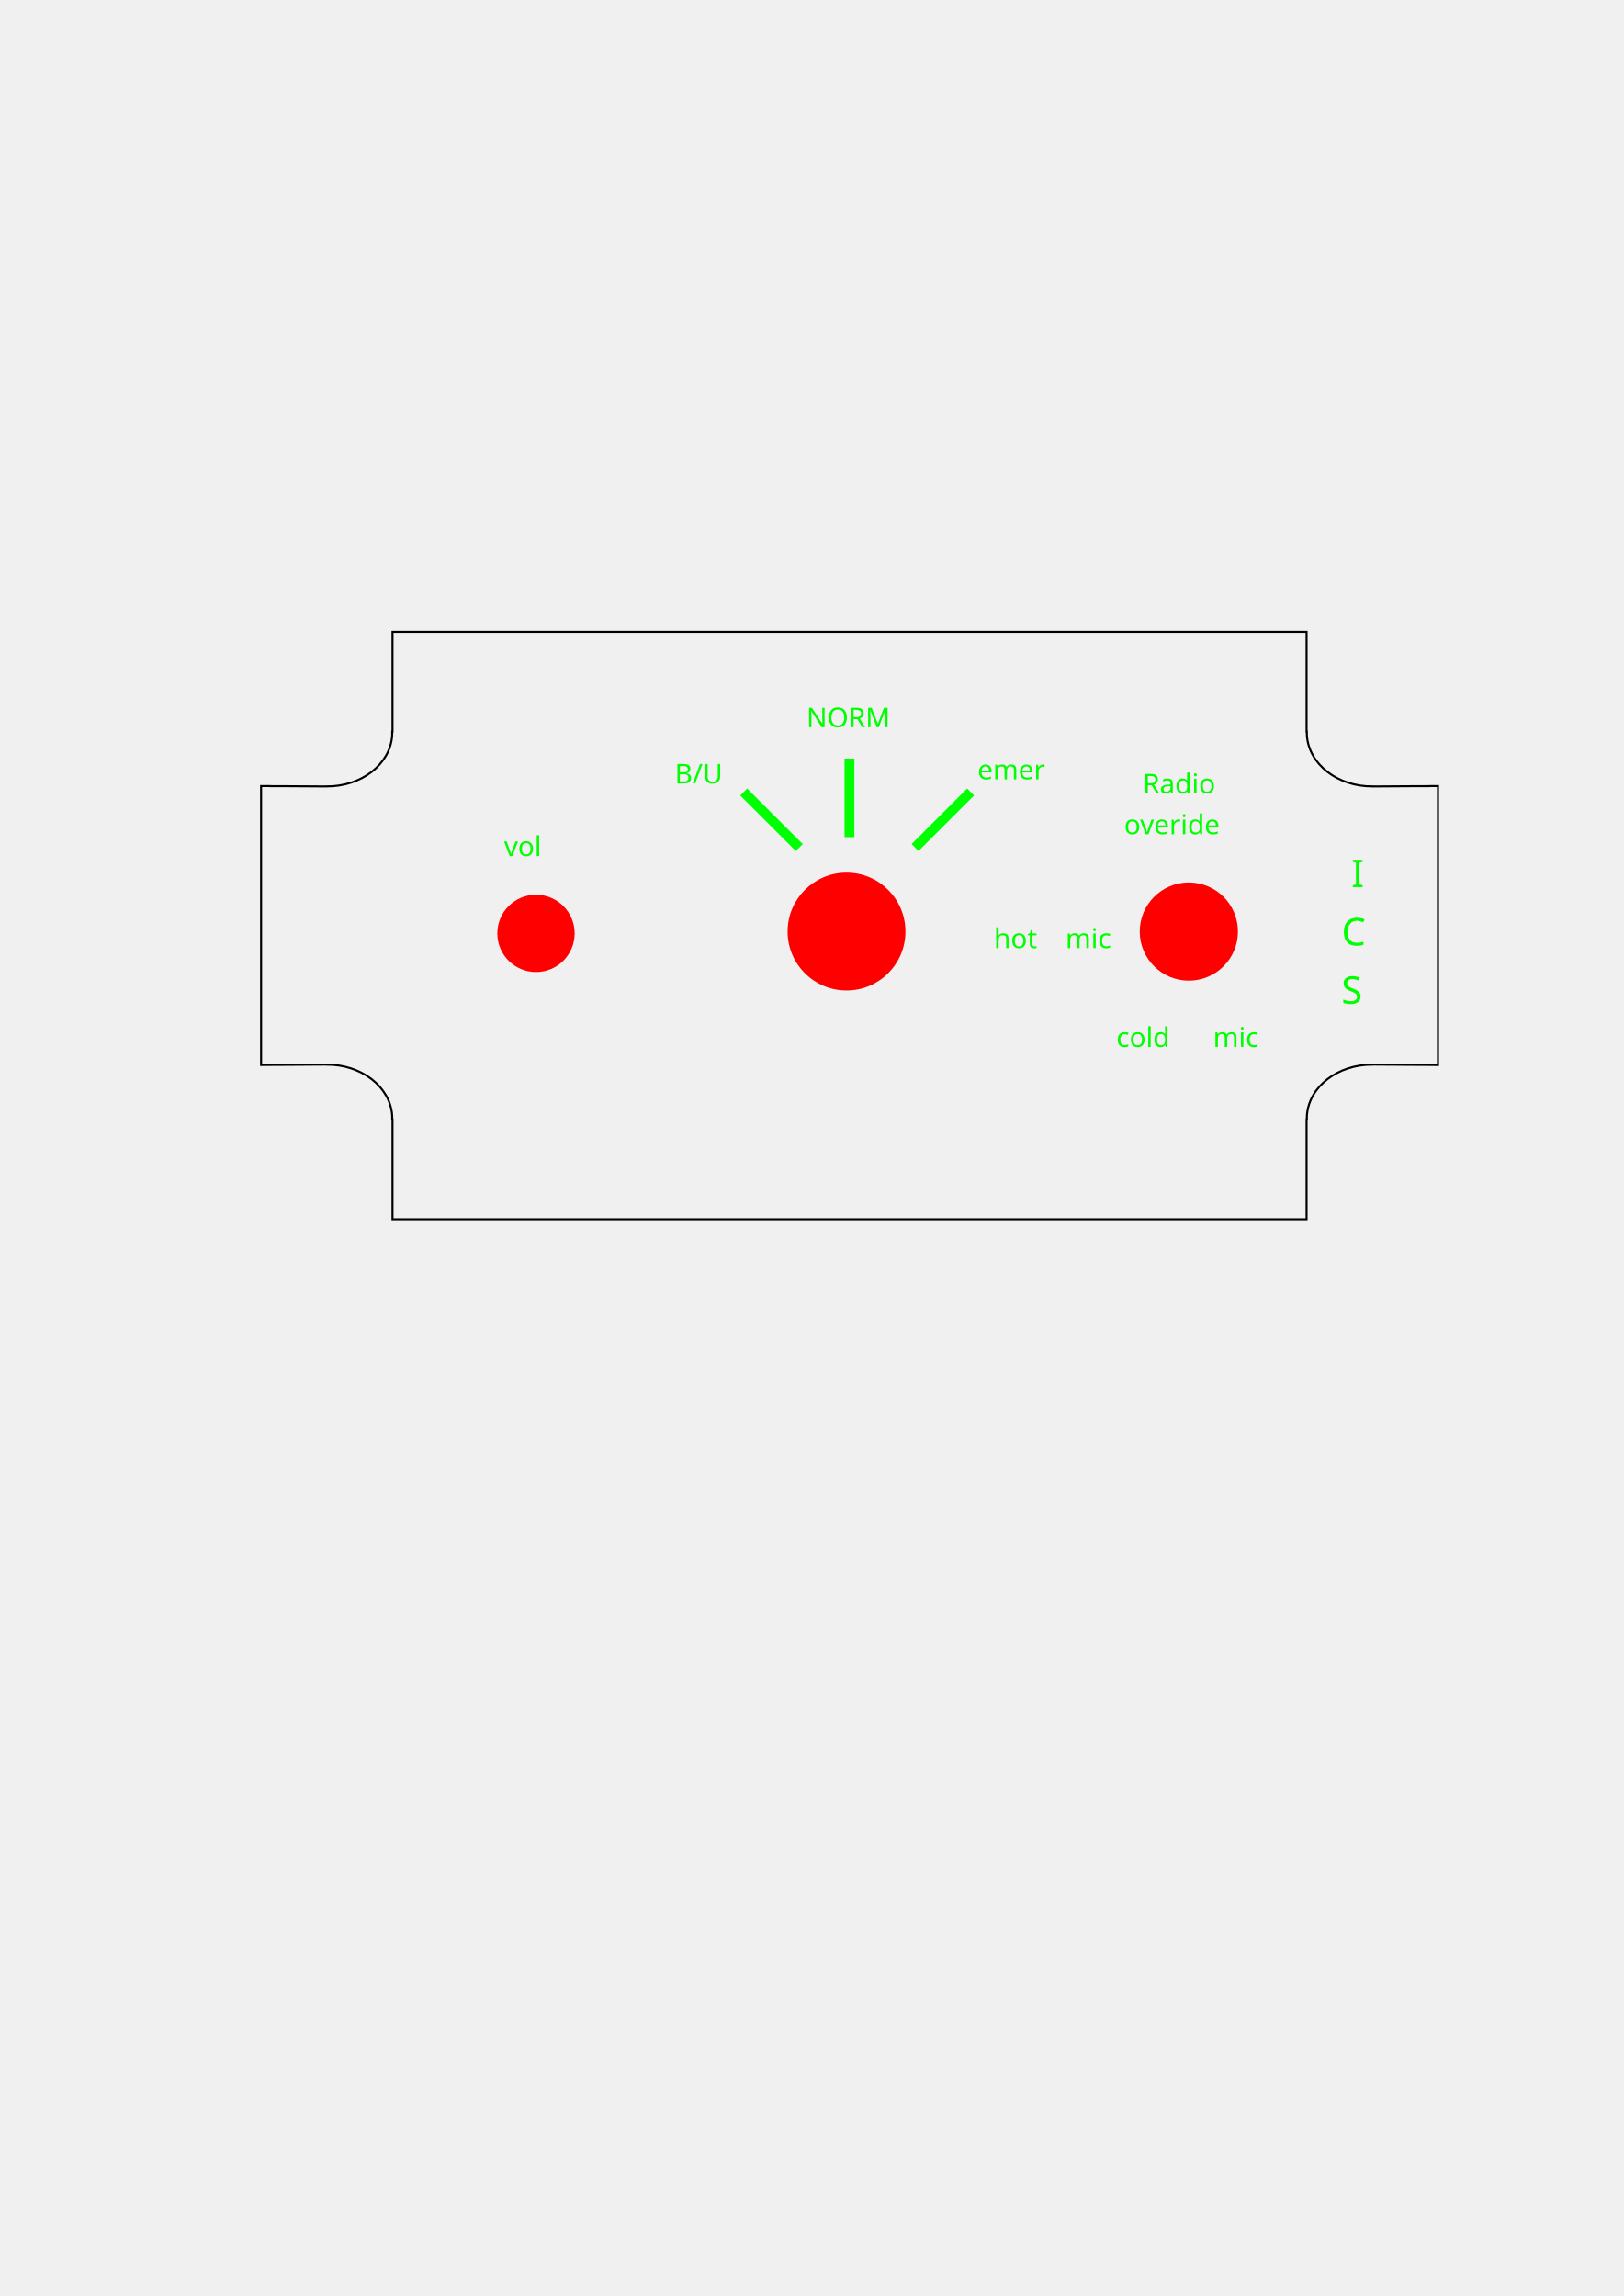
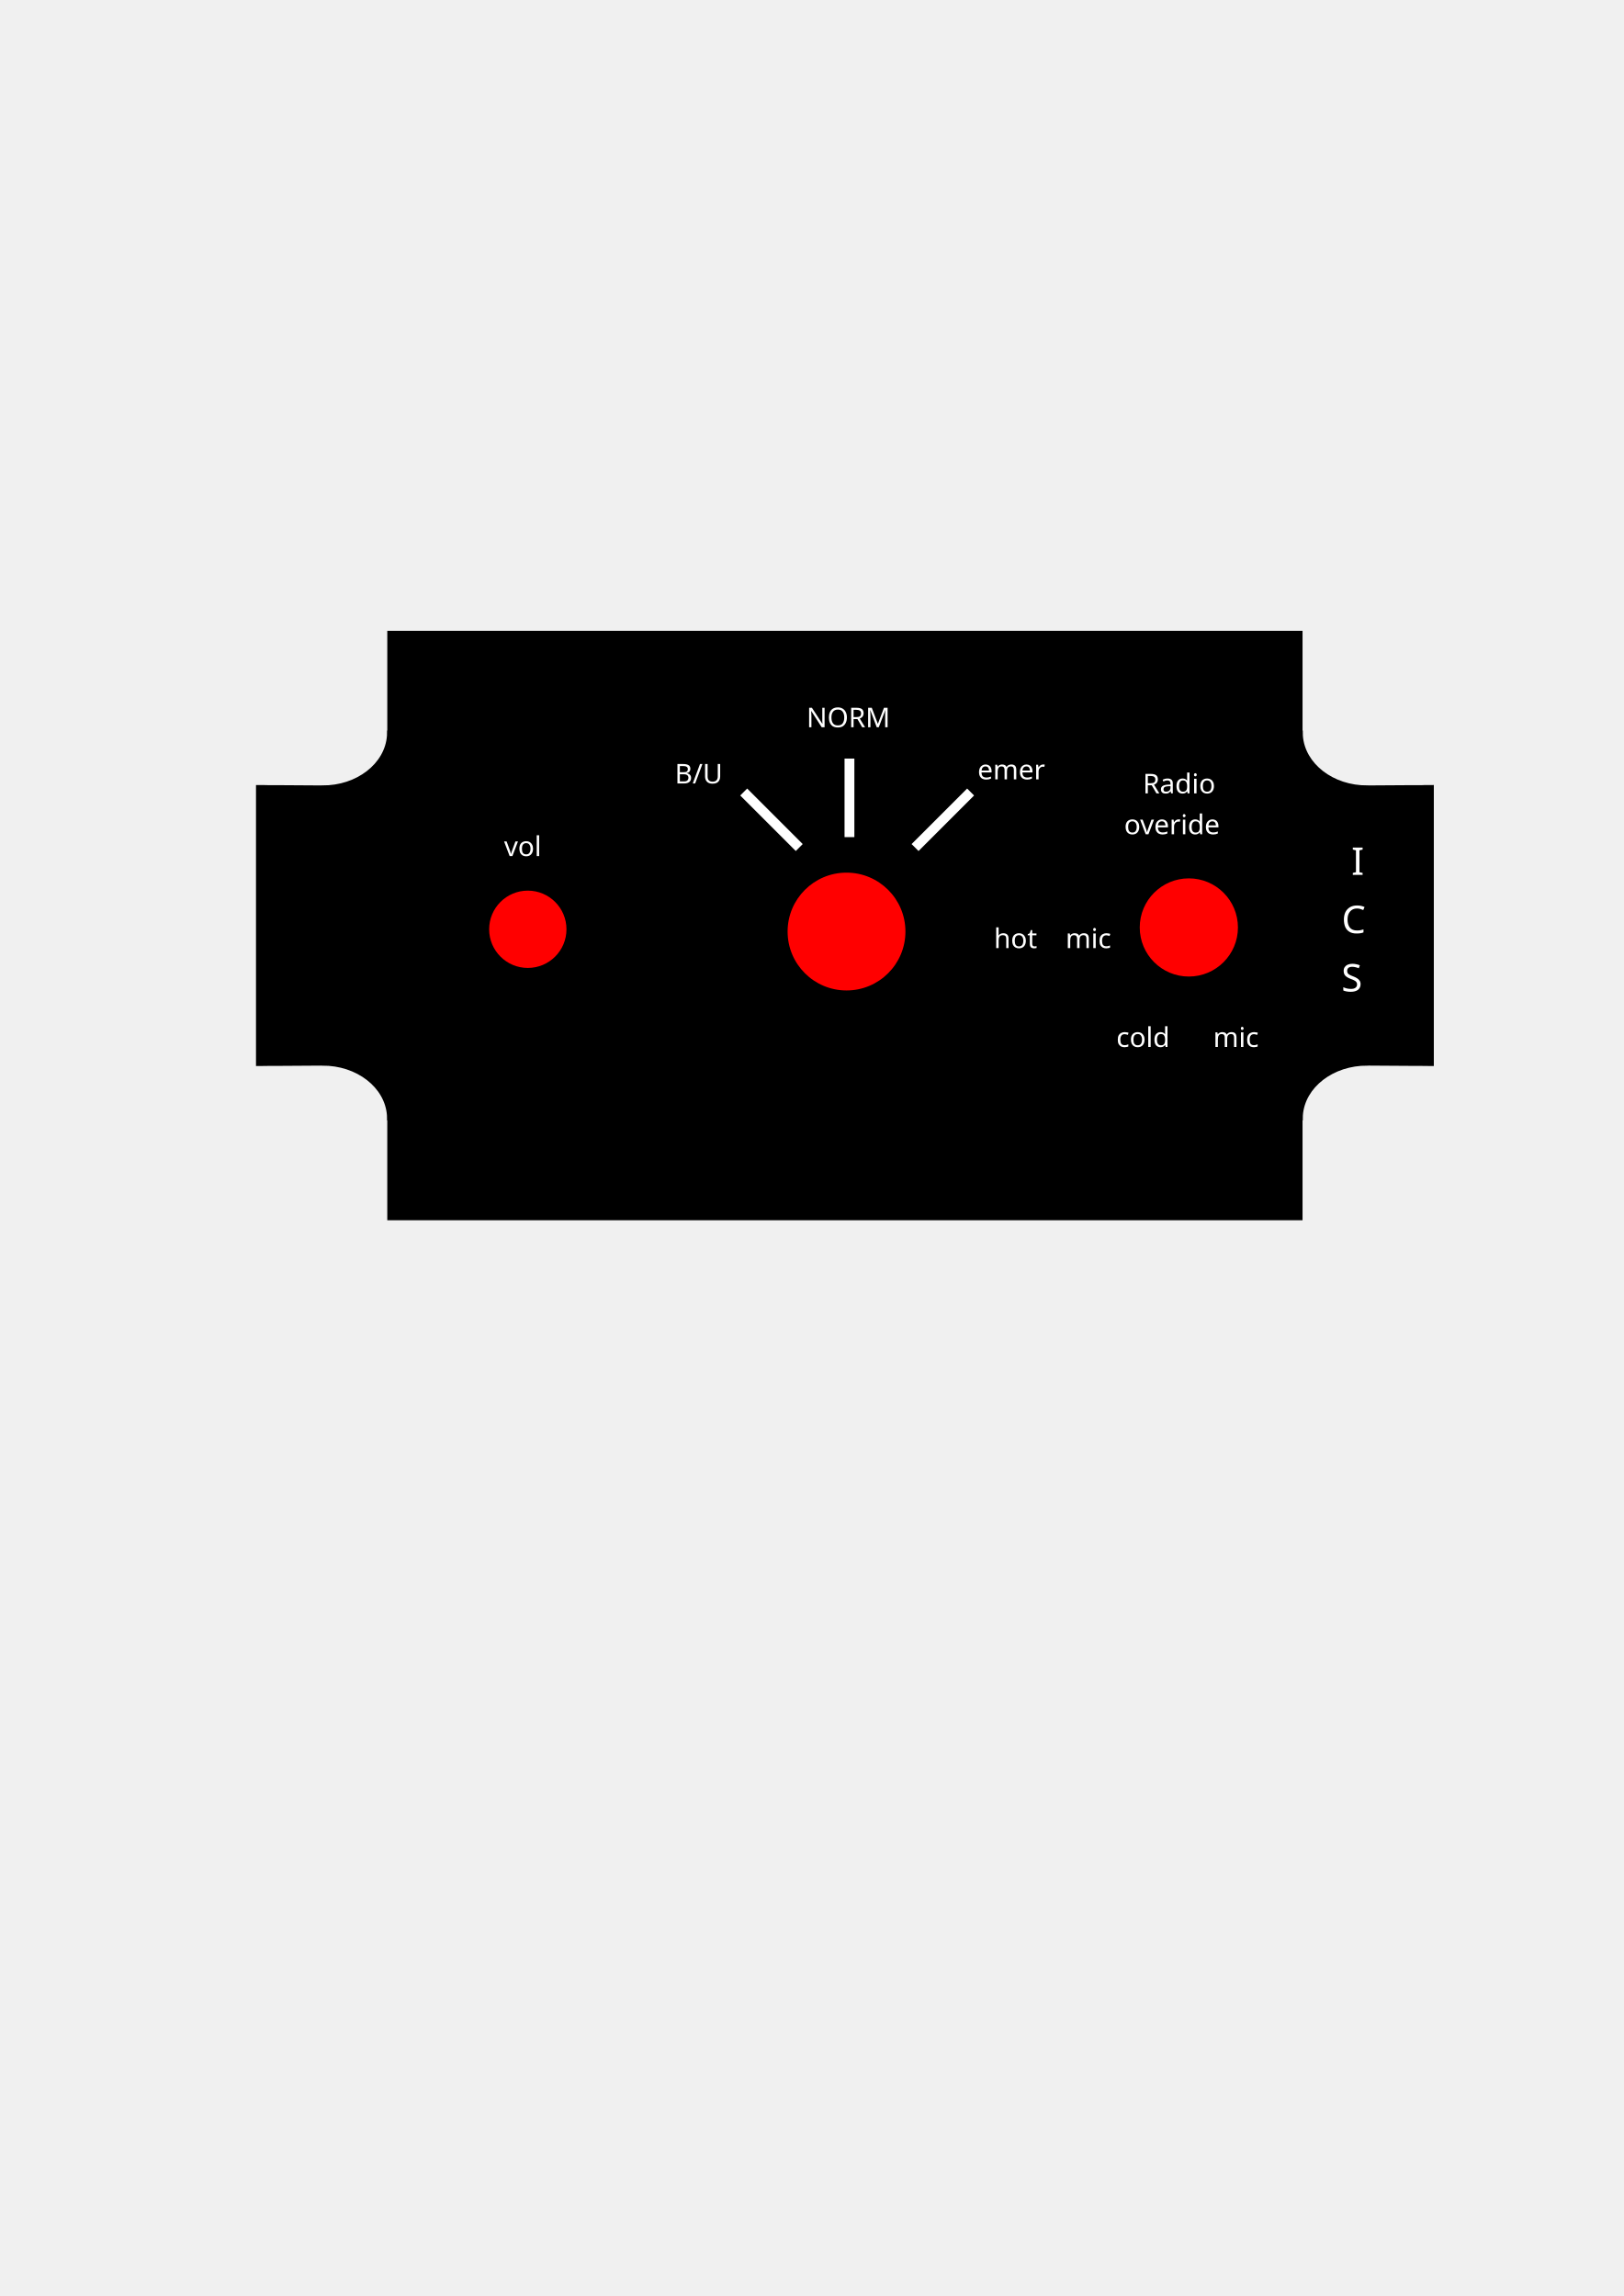
<svg xmlns="http://www.w3.org/2000/svg" width="8.268in" height="11.693in" viewBox="0 0 210 297" version="1.1" id="svg8">
  <defs id="defs2">
    <rect x="176.742" y="75.142" width="24.606" height="33.867" id="rect80" />
  </defs>
  <g id="layer1">
+     <path id="rect2769" style="fill:#000000;fill-opacity:1;stroke:#000000;stroke-width:0.261" d="M 50.217,81.731 V 94.635 h -0.029 a 8.421,6.967 0 0 1 -0.013,0.522 8.421,6.967 0 0 1 -8.492,6.57 v 0.005 l -5.769,-0.037 -1.481,0.002 10e-4,-0.011 -1.197,-0.008 v 36.088 l 1.197,-0.008 -10e-4,-0.011 1.48,0.002 5.769,-0.037 v 0.005 a 8.421,6.967 0 0 1 8.492,6.569 8.421,6.967 0 0 1 0.013,0.522 h 0.029 v 12.904 H 168.33 v -12.904 h 0.029 a 8.421,6.967 0 0 1 0.013,-0.522 8.421,6.967 0 0 1 8.492,-6.57 v -0.005 l 5.769,0.037 1.48,-0.002 -0.001,0.011 1.197,0.008 v -36.088 l -1.197,0.008 0.001,0.011 -1.48,-0.002 -5.769,0.037 v -0.005 a 8.421,6.967 0 0 1 -8.492,-6.57 8.421,6.967 0 0 1 -0.013,-0.522 h -0.029 V 81.731 Z" />
    <text xml:space="preserve" style="font-style:normal;font-weight:normal;font-size:10.583px;line-height:1.25;font-family:sans-serif;fill:#ffffff;fill-opacity:1;stroke:none;stroke-width:0.265" x="157.956" y="87.577" id="text52">
      <tspan x="157.956" y="87.577" style="font-style:normal;font-variant:normal;font-weight:normal;font-stretch:normal;font-size:4.939px;font-family:'MS 33558';-inkscape-font-specification:'MS 33558, ';letter-spacing:-13.229px;fill:#ffffff;stroke-width:0.265" id="tspan65" />
    </text>
    <text xml:space="preserve" id="text78" style="font-style:normal;font-weight:normal;font-size:10.583px;line-height:1.25;font-family:sans-serif;white-space:pre;shape-inside:url(#rect80);fill:#000000;fill-opacity:1;stroke:none;" />
    <path style="fill:none;stroke:#000000;stroke-width:0.265px;stroke-linecap:butt;stroke-linejoin:miter;stroke-opacity:1" d="m -105.833,124.354 v 0" id="path936" />
    <circle style="fill:#ff0000;stroke-width:0.272" id="path8-2" cx="109.481" cy="120.5" r="7.62" />
-     <circle style="fill:#ff0000;stroke-width:0.227" id="path8-2-2" cx="153.755" cy="120.5" r="6.35" />
-     <g id="g102" transform="translate(23.76749,23.20715)" style="fill:#00ff00">
-       <text xml:space="preserve" style="font-size:4.939px;line-height:1.25;font-family:'MS 33558';-inkscape-font-specification:'MS 33558, ';fill:#00ff00;stroke-width:0.265" x="150.992" y="91.546" id="text86">
-         <tspan id="tspan84" x="150.992" y="91.546" style="font-size:4.939px;fill:#00ff00;stroke-width:0.265">I</tspan>
+     <circle style="fill:#ff0000;stroke-width:0.227" id="path8-2-2" cx="153.755" cy="119.971" r="6.35" />
+     <g id="g102" transform="translate(23.76749,21.61964)" style="fill:#ffffff;fill-opacity:1">
+       <text xml:space="preserve" style="font-size:4.939px;line-height:1.25;font-family:'MS 33558';-inkscape-font-specification:'MS 33558, ';fill:#ffffff;fill-opacity:1;stroke-width:0.265" x="150.992" y="91.546" id="text86">
+         <tspan id="tspan84" x="150.992" y="91.546" style="font-size:4.939px;fill:#ffffff;fill-opacity:1;stroke-width:0.265">I</tspan>
      </text>
-       <text xml:space="preserve" style="font-size:10.583px;line-height:1.25;font-family:'MS 33558';-inkscape-font-specification:'MS 33558, ';fill:#00ff00;stroke-width:0.265" x="149.745" y="99.086" id="text90">
-         <tspan id="tspan88" x="149.745" y="99.086" style="font-size:4.939px;fill:#00ff00;stroke-width:0.265">C</tspan>
+       <text xml:space="preserve" style="font-size:10.583px;line-height:1.25;font-family:'MS 33558';-inkscape-font-specification:'MS 33558, ';fill:#ffffff;fill-opacity:1;stroke-width:0.265" x="149.745" y="99.086" id="text90">
+         <tspan id="tspan88" x="149.745" y="99.086" style="font-size:4.939px;fill:#ffffff;fill-opacity:1;stroke-width:0.265">C</tspan>
      </text>
-       <text xml:space="preserve" style="font-size:10.583px;line-height:1.25;font-family:'MS 33558';-inkscape-font-specification:'MS 33558, ';fill:#00ff00;stroke-width:0.265" x="149.714" y="106.627" id="text94">
-         <tspan id="tspan92" x="149.714" y="106.627" style="font-size:4.939px;fill:#00ff00;stroke-width:0.265">S</tspan>
+       <text xml:space="preserve" style="font-size:10.583px;line-height:1.25;font-family:'MS 33558';-inkscape-font-specification:'MS 33558, ';fill:#ffffff;fill-opacity:1;stroke-width:0.265" x="149.714" y="106.627" id="text94">
+         <tspan id="tspan92" x="149.714" y="106.627" style="font-size:4.939px;fill:#ffffff;fill-opacity:1;stroke-width:0.265">S</tspan>
      </text>
    </g>
-     <text xml:space="preserve" style="font-size:4.233px;line-height:1.25;font-family:'MS 33558';-inkscape-font-specification:'MS 33558, ';fill:#00ff00;stroke-width:0.265" x="147.796" y="102.624" id="text106">
-       <tspan id="tspan104" x="147.796" y="102.624" style="font-size:3.528px;fill:#00ff00;stroke-width:0.265">Radio</tspan>
+     <text xml:space="preserve" style="font-size:4.233px;line-height:1.25;font-family:'MS 33558';-inkscape-font-specification:'MS 33558, ';fill:#ffffff;stroke-width:0.265;fill-opacity:1;" x="147.796" y="102.624" id="text106">
+       <tspan id="tspan104" x="147.796" y="102.624" style="font-size:3.528px;fill:#ffffff;stroke-width:0.265;fill-opacity:1;">Radio</tspan>
    </text>
-     <text xml:space="preserve" style="font-size:4.233px;line-height:1.25;font-family:'MS 33558';-inkscape-font-specification:'MS 33558, ';fill:#00ff00;stroke-width:0.265" x="145.386" y="107.915" id="text110">
-       <tspan id="tspan108" x="145.386" y="107.915" style="font-size:3.528px;fill:#00ff00;stroke-width:0.265">overide</tspan>
+     <text xml:space="preserve" style="font-size:4.233px;line-height:1.25;font-family:'MS 33558';-inkscape-font-specification:'MS 33558, ';fill:#ffffff;stroke-width:0.265;fill-opacity:1;" x="145.386" y="107.915" id="text110">
+       <tspan id="tspan108" x="145.386" y="107.915" style="font-size:3.528px;fill:#ffffff;stroke-width:0.265;fill-opacity:1;">overide</tspan>
    </text>
-     <g id="g1106" transform="translate(23.9189,24.57171)" style="fill:#00ff00">
-       <text xml:space="preserve" style="font-size:3.528px;line-height:1.25;font-family:'MS 33558';-inkscape-font-specification:'MS 33558, ';fill:#00ff00;stroke-width:0.265" x="120.459" y="110.86" id="text114">
-         <tspan id="tspan112" x="120.459" y="110.86" style="fill:#00ff00;stroke-width:0.265">cold</tspan>
+     <g id="g1106" transform="translate(23.9189,24.57171)" style="fill:#ffffff;fill-opacity:1">
+       <text xml:space="preserve" style="font-size:3.528px;line-height:1.25;font-family:'MS 33558';-inkscape-font-specification:'MS 33558, ';fill:#ffffff;stroke-width:0.265;fill-opacity:1" x="120.459" y="110.86" id="text114">
+         <tspan id="tspan112" x="120.459" y="110.86" style="fill:#ffffff;stroke-width:0.265;fill-opacity:1">cold</tspan>
      </text>
-       <text xml:space="preserve" style="font-size:3.528px;line-height:1.25;font-family:'MS 33558';-inkscape-font-specification:'MS 33558, ';fill:#00ff00;stroke-width:0.265" x="132.982" y="110.86" id="text118">
-         <tspan id="tspan116" x="132.982" y="110.86" style="fill:#00ff00;stroke-width:0.265">mic</tspan>
+       <text xml:space="preserve" style="font-size:3.528px;line-height:1.25;font-family:'MS 33558';-inkscape-font-specification:'MS 33558, ';fill:#ffffff;stroke-width:0.265;fill-opacity:1" x="132.982" y="110.86" id="text118">
+         <tspan id="tspan116" x="132.982" y="110.86" style="fill:#ffffff;stroke-width:0.265;fill-opacity:1">mic</tspan>
      </text>
    </g>
-     <text xml:space="preserve" style="font-size:3.528px;line-height:1.25;font-family:'MS 33558';-inkscape-font-specification:'MS 33558, ';fill:#00ff00;stroke-width:0.265" x="128.542" y="122.642" id="text122">
-       <tspan id="tspan120" x="128.542" y="122.642" style="fill:#00ff00;stroke-width:0.265">hot</tspan>
+     <text xml:space="preserve" style="font-size:3.528px;line-height:1.25;font-family:'MS 33558';-inkscape-font-specification:'MS 33558, ';fill:#ffffff;stroke-width:0.265;fill-opacity:1;" x="128.542" y="122.642" id="text122">
+       <tspan id="tspan120" x="128.542" y="122.642" style="fill:#ffffff;stroke-width:0.265;fill-opacity:1;">hot</tspan>
    </text>
-     <text xml:space="preserve" style="font-size:3.528px;line-height:1.25;font-family:'MS 33558';-inkscape-font-specification:'MS 33558, ';fill:#00ff00;stroke-width:0.265" x="137.803" y="122.642" id="text126">
-       <tspan id="tspan124" x="137.803" y="122.642" style="fill:#00ff00;stroke-width:0.265">mic</tspan>
+     <text xml:space="preserve" style="font-size:3.528px;line-height:1.25;font-family:'MS 33558';-inkscape-font-specification:'MS 33558, ';fill:#ffffff;stroke-width:0.265;fill-opacity:1;" x="137.803" y="122.642" id="text126">
+       <tspan id="tspan124" x="137.803" y="122.642" style="fill:#ffffff;stroke-width:0.265;fill-opacity:1;">mic</tspan>
    </text>
-     <text xml:space="preserve" style="font-size:3.528px;line-height:1.25;font-family:sans-serif;-inkscape-font-specification:'sans-serif, Normal';fill:#00ff00;stroke-width:0.265;font-weight:normal;font-style:normal;font-stretch:normal;font-variant:normal;font-variant-ligatures:normal;font-variant-caps:normal;font-variant-numeric:normal;font-variant-east-asian:normal;" x="65.192" y="110.736" id="text122-8">
-       <tspan id="tspan120-3" x="65.192" y="110.736" style="fill:#00ff00;stroke-width:0.265;-inkscape-font-specification:'sans-serif, Normal';font-family:sans-serif;font-weight:normal;font-style:normal;font-stretch:normal;font-variant:normal;font-size:3.528px;font-variant-ligatures:normal;font-variant-caps:normal;font-variant-numeric:normal;font-variant-east-asian:normal;">vol</tspan>
+     <text xml:space="preserve" style="font-size:3.528px;line-height:1.25;font-family:sans-serif;-inkscape-font-specification:'sans-serif, Normal';fill:#ffffff;stroke-width:0.265;font-weight:normal;font-style:normal;font-stretch:normal;font-variant:normal;font-variant-ligatures:normal;font-variant-caps:normal;font-variant-numeric:normal;font-variant-east-asian:normal;fill-opacity:1;" x="65.192" y="110.736" id="text122-8">
+       <tspan id="tspan120-3" x="65.192" y="110.736" style="fill:#ffffff;stroke-width:0.265;-inkscape-font-specification:'sans-serif, Normal';font-family:sans-serif;font-weight:normal;font-style:normal;font-stretch:normal;font-variant:normal;font-size:3.528px;font-variant-ligatures:normal;font-variant-caps:normal;font-variant-numeric:normal;font-variant-east-asian:normal;fill-opacity:1;">vol</tspan>
    </text>
-     <text xml:space="preserve" style="font-size:3.528px;line-height:1.25;font-family:'MS 33558';-inkscape-font-specification:'MS 33558, ';fill:#00ff00;stroke-width:0.265" x="87.271" y="101.344" id="text122-2">
-       <tspan id="tspan120-6" x="87.271" y="101.344" style="font-style:normal;font-variant:normal;font-weight:normal;font-stretch:normal;font-size:3.528px;font-family:sans-serif;-inkscape-font-specification:'sans-serif, Normal';font-variant-ligatures:normal;font-variant-caps:normal;font-variant-numeric:normal;font-variant-east-asian:normal;fill:#00ff00;stroke-width:0.265">B/U</tspan>
+     <text xml:space="preserve" style="font-size:3.528px;line-height:1.25;font-family:'MS 33558';-inkscape-font-specification:'MS 33558, ';fill:#ffffff;stroke-width:0.265;fill-opacity:1;" x="87.271" y="101.344" id="text122-2">
+       <tspan id="tspan120-6" x="87.271" y="101.344" style="font-style:normal;font-variant:normal;font-weight:normal;font-stretch:normal;font-size:3.528px;font-family:sans-serif;-inkscape-font-specification:'sans-serif, Normal';font-variant-ligatures:normal;font-variant-caps:normal;font-variant-numeric:normal;font-variant-east-asian:normal;fill:#ffffff;stroke-width:0.265;fill-opacity:1;">B/U</tspan>
    </text>
-     <text xml:space="preserve" style="font-size:3.528px;line-height:1.25;font-family:'MS 33558';-inkscape-font-specification:'MS 33558, ';fill:#00ff00;stroke-width:0.265" x="104.3" y="94.067" id="text122-0">
-       <tspan id="tspan120-4" x="104.3" y="94.067" style="font-style:normal;font-variant:normal;font-weight:normal;font-stretch:normal;font-size:3.528px;font-family:sans-serif;-inkscape-font-specification:'sans-serif, Normal';font-variant-ligatures:normal;font-variant-caps:normal;font-variant-numeric:normal;font-variant-east-asian:normal;fill:#00ff00;stroke-width:0.265">NORM</tspan>
-       <tspan x="104.3" y="98.621" style="font-style:normal;font-variant:normal;font-weight:normal;font-stretch:normal;font-size:3.528px;font-family:sans-serif;-inkscape-font-specification:'sans-serif, Normal';font-variant-ligatures:normal;font-variant-caps:normal;font-variant-numeric:normal;font-variant-east-asian:normal;fill:#00ff00;stroke-width:0.265" id="tspan1044" />
+     <text xml:space="preserve" style="font-size:3.528px;line-height:1.25;font-family:'MS 33558';-inkscape-font-specification:'MS 33558, ';fill:#ffffff;stroke-width:0.265;fill-opacity:1;" x="104.3" y="94.067" id="text122-0">
+       <tspan id="tspan120-4" x="104.3" y="94.067" style="font-style:normal;font-variant:normal;font-weight:normal;font-stretch:normal;font-size:3.528px;font-family:sans-serif;-inkscape-font-specification:'sans-serif, Normal';font-variant-ligatures:normal;font-variant-caps:normal;font-variant-numeric:normal;font-variant-east-asian:normal;fill:#ffffff;stroke-width:0.265;fill-opacity:1;">NORM</tspan>
+       <tspan x="104.3" y="98.621" style="font-style:normal;font-variant:normal;font-weight:normal;font-stretch:normal;font-size:3.528px;font-family:sans-serif;-inkscape-font-specification:'sans-serif, Normal';font-variant-ligatures:normal;font-variant-caps:normal;font-variant-numeric:normal;font-variant-east-asian:normal;fill:#ffffff;stroke-width:0.265;fill-opacity:1;" id="tspan1044" />
    </text>
-     <text xml:space="preserve" style="font-size:3.528px;line-height:1.25;font-family:'MS 33558';-inkscape-font-specification:'MS 33558, ';fill:#00ff00;stroke-width:0.265" x="126.429" y="100.813" id="text122-5">
-       <tspan id="tspan120-39" x="126.429" y="100.813" style="fill:#00ff00;stroke-width:0.265">emer</tspan>
+     <text xml:space="preserve" style="font-size:3.528px;line-height:1.25;font-family:'MS 33558';-inkscape-font-specification:'MS 33558, ';fill:#ffffff;stroke-width:0.265;fill-opacity:1;" x="126.429" y="100.813" id="text122-5">
+       <tspan id="tspan120-39" x="126.429" y="100.813" style="fill:#ffffff;stroke-width:0.265;fill-opacity:1;">emer</tspan>
    </text>
-     <rect style="fill:#00ff00;stroke-width:0.152" id="rect188" width="1.27" height="10.16" x="109.226" y="98.126" />
-     <circle style="fill:#ff0000;stroke-width:0.179" id="path8-04-7" cx="69.319" cy="120.738" r="5" />
-     <rect style="fill:#00ff00;stroke-width:0.152" id="rect188-5" width="1.27" height="10.16" x="-5.066" y="140.455" transform="rotate(-45)" />
-     <rect style="fill:#00ff00;stroke-width:0.152" id="rect188-5-8" width="1.27" height="10.16" x="-161.841" y="-16.319" transform="matrix(-0.7071068,-0.7071068,-0.7071068,0.7071068,0,0)" />
-     <path id="rect2769" style="fill:none;fill-opacity:1;stroke:#000000;stroke-width:0.987" d="M 191.854 308.904 L 191.854 357.676 L 191.742 357.676 A 31.857 26.33 0 0 1 191.693 359.648 A 31.857 26.33 0 0 1 159.566 384.479 L 159.566 384.496 L 137.744 384.357 L 132.143 384.365 L 132.146 384.322 L 127.617 384.291 L 127.617 520.686 L 132.146 520.654 L 132.143 520.611 L 137.742 520.619 L 159.566 520.48 L 159.566 520.5 A 31.857 26.33 0 0 1 191.693 545.328 A 31.857 26.33 0 0 1 191.742 547.303 L 191.854 547.303 L 191.854 596.072 L 638.674 596.072 L 638.674 547.303 L 638.785 547.303 A 31.857 26.33 0 0 1 638.834 545.33 A 31.857 26.33 0 0 1 670.961 520.5 L 670.961 520.48 L 692.785 520.619 L 698.385 520.611 L 698.381 520.654 L 702.91 520.686 L 702.91 384.291 L 698.381 384.322 L 698.385 384.365 L 692.785 384.357 L 670.961 384.496 L 670.961 384.477 A 31.857 26.33 0 0 1 638.834 359.646 A 31.857 26.33 0 0 1 638.785 357.674 L 638.674 357.674 L 638.674 308.904 L 191.854 308.904 z " transform="scale(0.2645833)" />
+     <rect style="fill:#ffffff;stroke-width:0.152;fill-opacity:1" id="rect188" width="1.27" height="10.16" x="109.226" y="98.126" />
+     <circle style="fill:#ff0000;stroke-width:0.179" id="path8-04-7" cx="68.261" cy="120.208" r="5" />
+     <rect style="fill:#ffffff;stroke-width:0.152;fill-opacity:1" id="rect188-5" width="1.27" height="10.16" x="-5.066" y="140.455" transform="rotate(-45)" />
+     <rect style="fill:#ffffff;stroke-width:0.152;fill-opacity:1" id="rect188-5-8" width="1.27" height="10.16" x="-161.841" y="-16.319" transform="matrix(-0.7071068,-0.7071068,-0.7071068,0.7071068,0,0)" />
  </g>
</svg>
